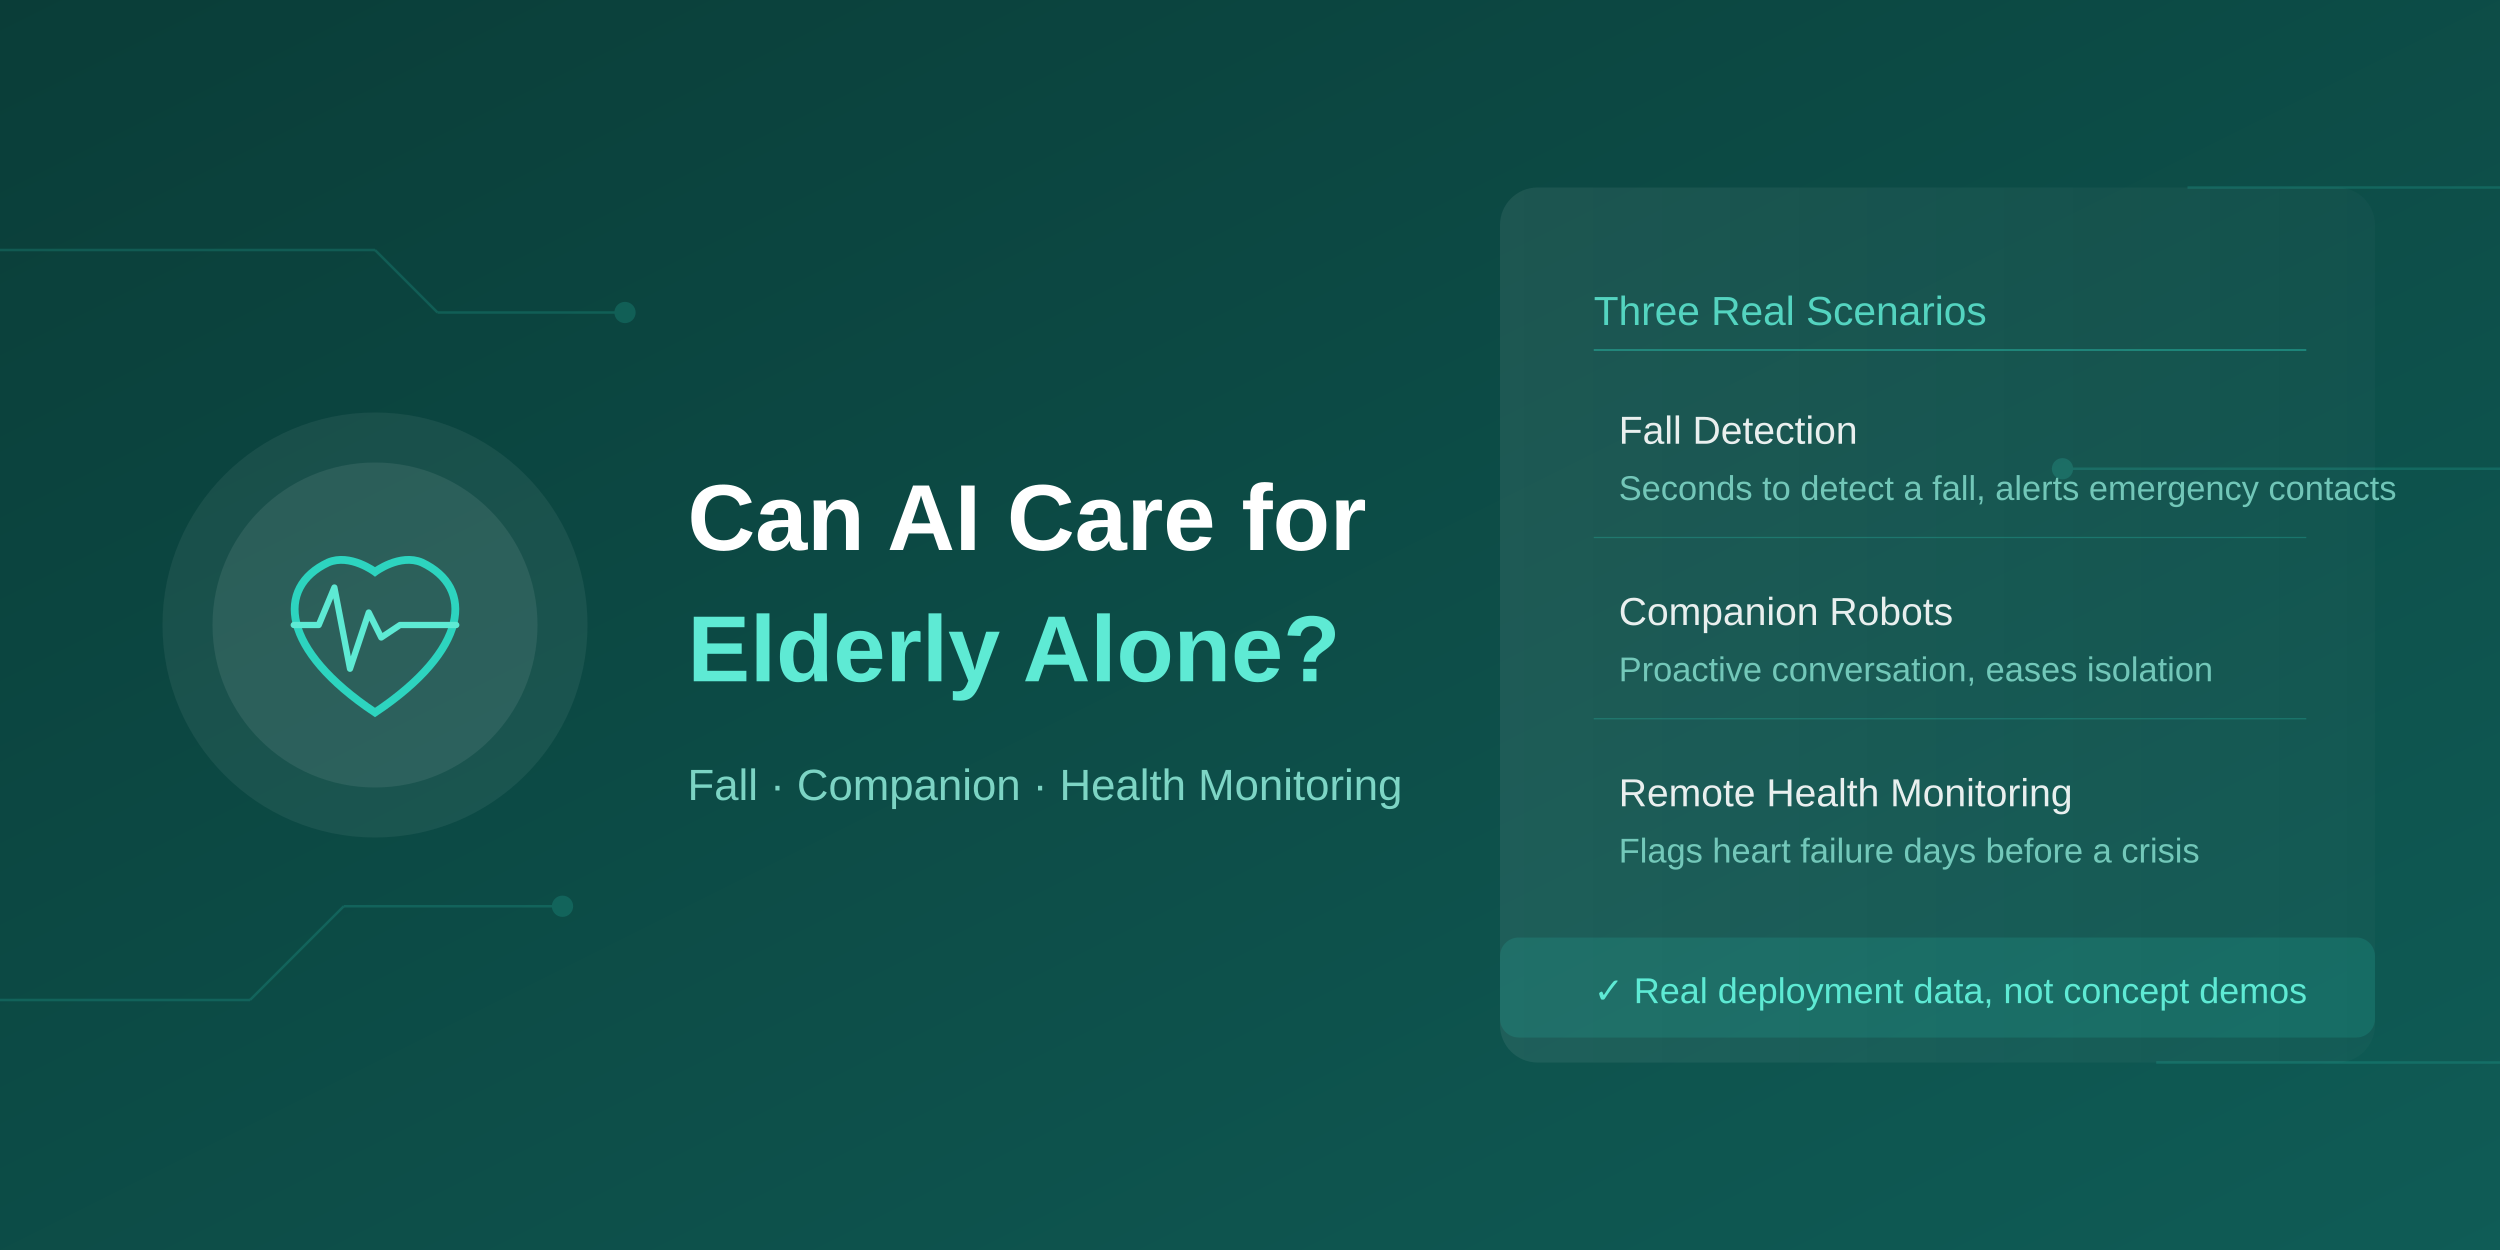
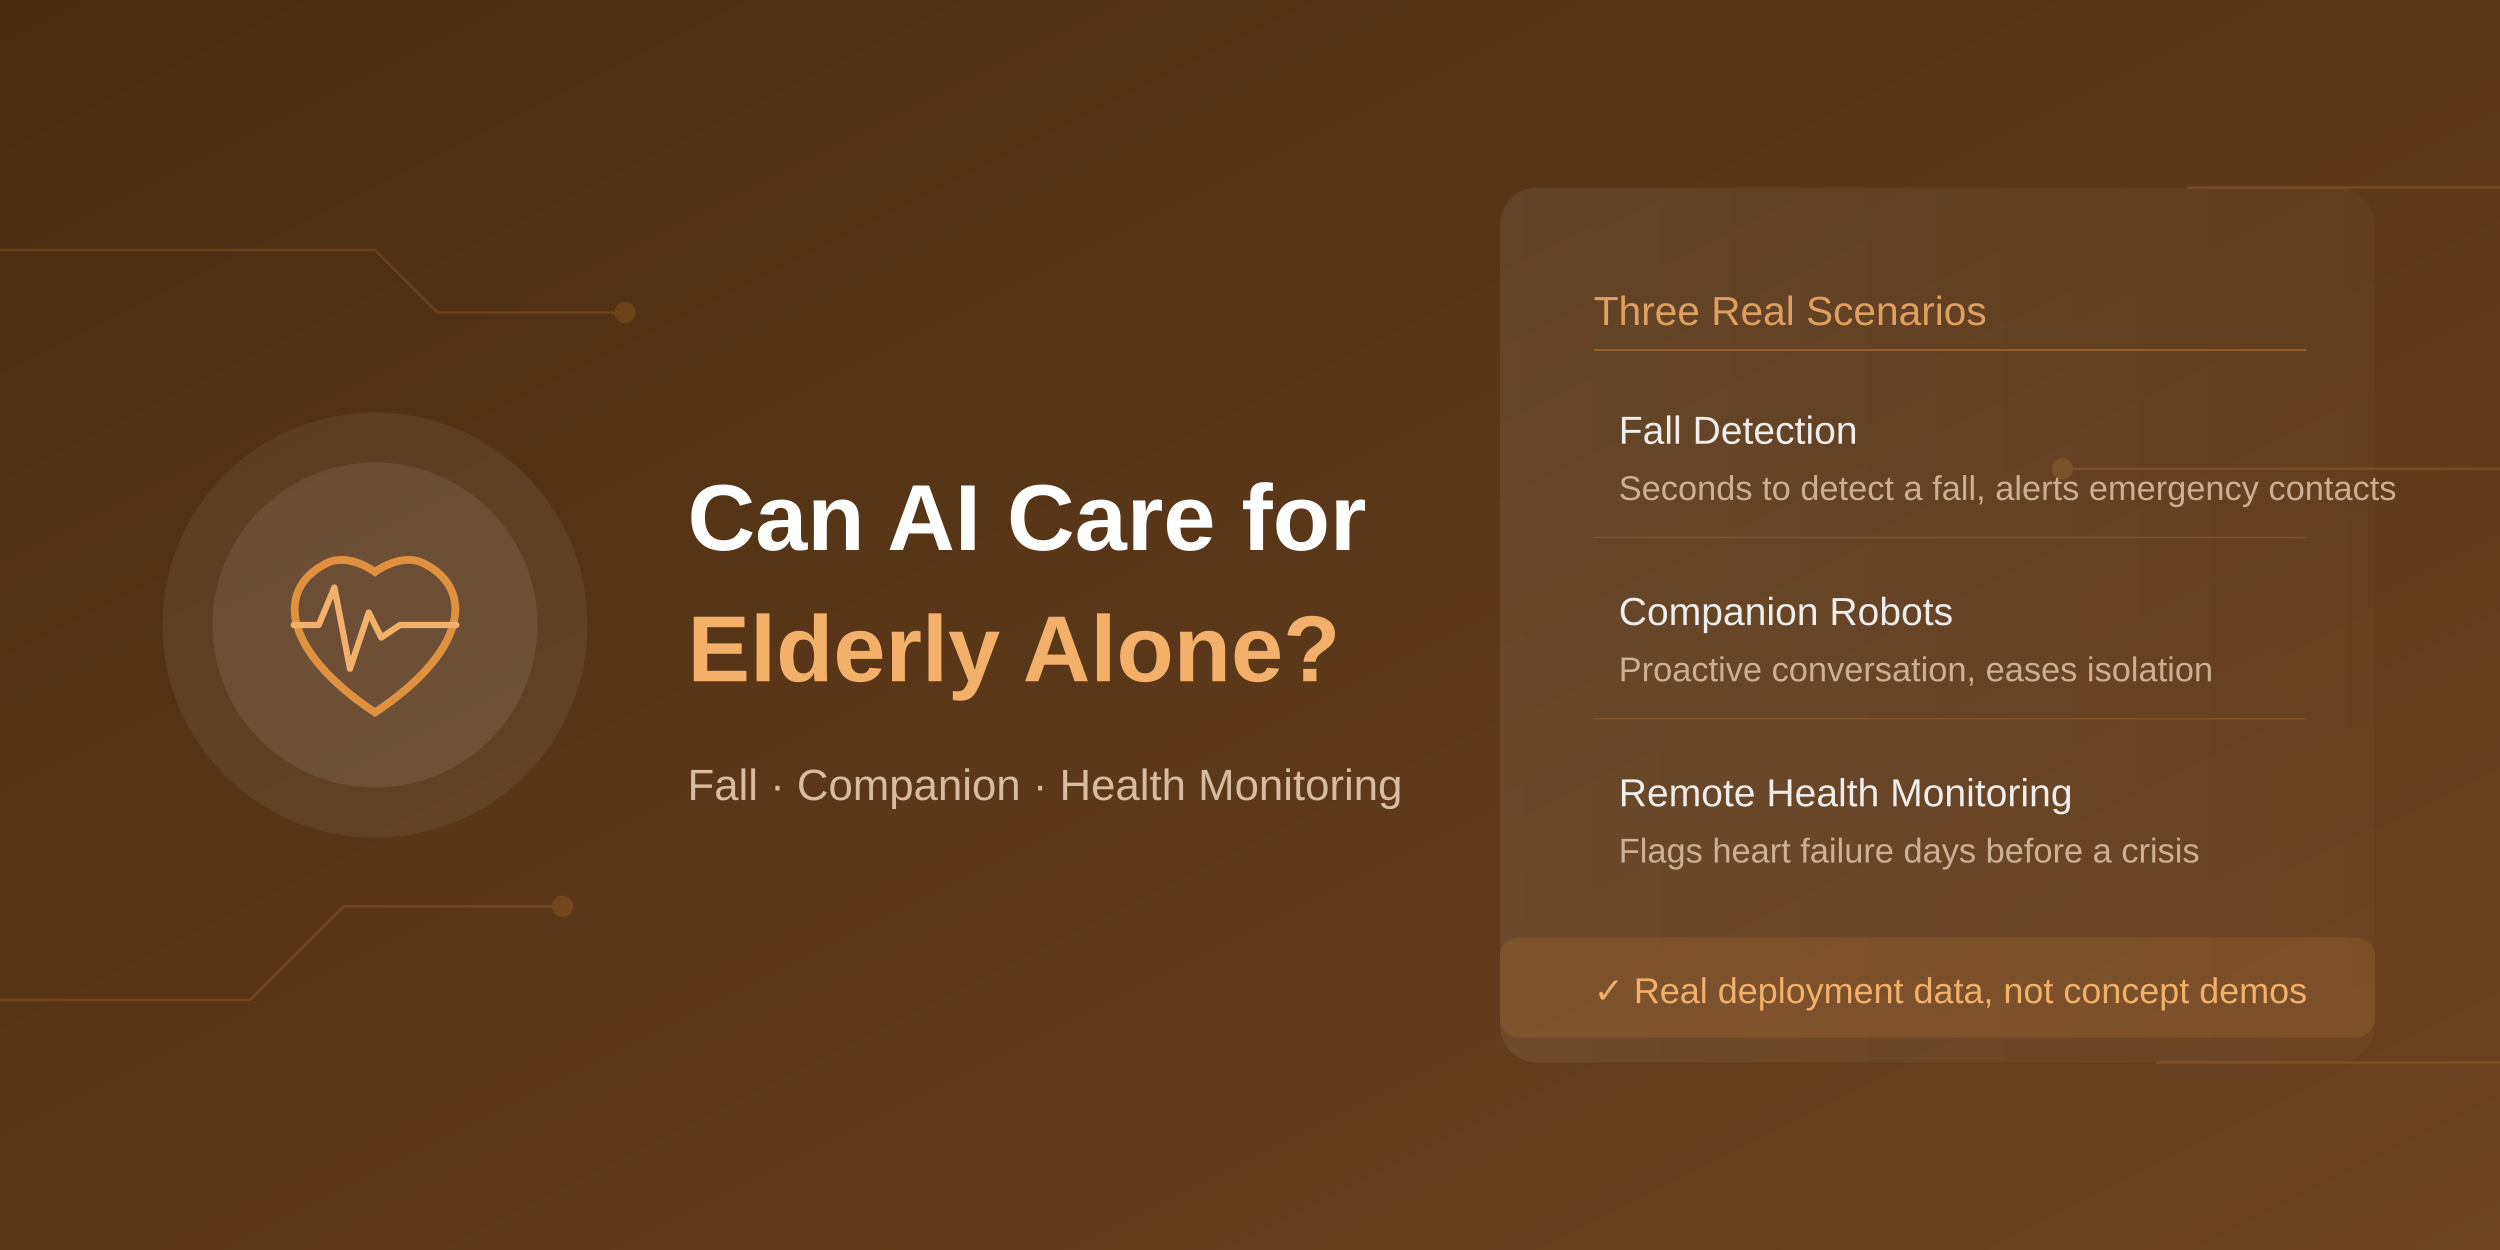
<svg xmlns="http://www.w3.org/2000/svg" width="800" height="400" viewBox="0 0 800 400">
  <defs>
    <linearGradient id="bg" x1="0%" y1="0%" x2="100%" y2="100%">
-       <stop offset="0%" style="stop-color:#0a3d38;stop-opacity:1" />
-       <stop offset="100%" style="stop-color:#0f5c56;stop-opacity:1" />
+       <stop offset="0%" style="stop-color:#4a2c10;stop-opacity:1" />
+       <stop offset="100%" style="stop-color:#6b4321;stop-opacity:1" />
    </linearGradient>
    <linearGradient id="panel" x1="0%" y1="0%" x2="100%" y2="0%">
      <stop offset="0%" style="stop-color:#ffffff;stop-opacity:0.07" />
      <stop offset="100%" style="stop-color:#ffffff;stop-opacity:0.02" />
    </linearGradient>
  </defs>
  <rect width="800" height="400" fill="url(#bg)" />
-   <g stroke="#2dd4bf" stroke-width="0.8" opacity="0.18">
+   <g stroke="#e0913f" stroke-width="0.8" opacity="0.18">
    <line x1="0" y1="80" x2="120" y2="80" />
    <line x1="120" y1="80" x2="140" y2="100" />
    <line x1="140" y1="100" x2="200" y2="100" />
-     <circle cx="200" cy="100" r="3" fill="#2dd4bf" />
+     <circle cx="200" cy="100" r="3" fill="#e0913f" />
    <line x1="0" y1="320" x2="80" y2="320" />
    <line x1="80" y1="320" x2="110" y2="290" />
    <line x1="110" y1="290" x2="180" y2="290" />
-     <circle cx="180" cy="290" r="3" fill="#2dd4bf" />
+     <circle cx="180" cy="290" r="3" fill="#e0913f" />
    <line x1="700" y1="60" x2="800" y2="60" />
    <line x1="690" y1="340" x2="800" y2="340" />
    <line x1="660" y1="150" x2="800" y2="150" />
-     <circle cx="660" cy="150" r="3" fill="#2dd4bf" />
+     <circle cx="660" cy="150" r="3" fill="#e0913f" />
  </g>
  <circle cx="120" cy="200" r="68" fill="#ffffff" fill-opacity="0.06" />
  <circle cx="120" cy="200" r="52" fill="#ffffff" fill-opacity="0.08" />
-   <path d="M120 228 C90 208 88 188 105 180 C112 177 120 183 120 183 C120 183 128 177 135 180 C152 188 150 208 120 228Z" fill="none" stroke="#2dd4bf" stroke-width="2.5" />
-   <polyline points="94,200 102,200 107,188 112,214 118,196 122,204 128,200 146,200" fill="none" stroke="#5eead4" stroke-width="2" stroke-linejoin="round" stroke-linecap="round" />
+   <path d="M120 228 C90 208 88 188 105 180 C112 177 120 183 120 183 C120 183 128 177 135 180 C152 188 150 208 120 228Z" fill="none" stroke="#e0913f" stroke-width="2.5" />
+   <polyline points="94,200 102,200 107,188 112,214 118,196 122,204 128,200 146,200" fill="none" stroke="#f2b06a" stroke-width="2" stroke-linejoin="round" stroke-linecap="round" />
  <rect x="480" y="60" width="280" height="280" rx="12" fill="url(#panel)" />
-   <text x="510" y="104" font-family="Arial,sans-serif" font-size="13" fill="#5eead4" opacity="0.85">Three Real Scenarios</text>
-   <line x1="510" y1="112" x2="738" y2="112" stroke="#2dd4bf" stroke-width="0.6" opacity="0.4" />
+   <text x="510" y="104" font-family="Arial,sans-serif" font-size="13" fill="#f2b06a" opacity="0.85">Three Real Scenarios</text>
+   <line x1="510" y1="112" x2="738" y2="112" stroke="#e0913f" stroke-width="0.6" opacity="0.4" />
  <text x="518" y="142" font-family="Arial,sans-serif" font-size="12.5" fill="#ffffff" opacity="0.9">Fall Detection</text>
-   <text x="518" y="160" font-family="Arial,sans-serif" font-size="11" fill="#99f6e4" opacity="0.7">Seconds to detect a fall, alerts emergency contacts</text>
-   <line x1="510" y1="172" x2="738" y2="172" stroke="#2dd4bf" stroke-width="0.4" opacity="0.25" />
+   <text x="518" y="160" font-family="Arial,sans-serif" font-size="11" fill="#f6ddc4" opacity="0.7">Seconds to detect a fall, alerts emergency contacts</text>
+   <line x1="510" y1="172" x2="738" y2="172" stroke="#e0913f" stroke-width="0.4" opacity="0.25" />
  <text x="518" y="200" font-family="Arial,sans-serif" font-size="12.5" fill="#ffffff" opacity="0.9">Companion Robots</text>
-   <text x="518" y="218" font-family="Arial,sans-serif" font-size="11" fill="#99f6e4" opacity="0.7">Proactive conversation, eases isolation</text>
-   <line x1="510" y1="230" x2="738" y2="230" stroke="#2dd4bf" stroke-width="0.4" opacity="0.25" />
+   <text x="518" y="218" font-family="Arial,sans-serif" font-size="11" fill="#f6ddc4" opacity="0.7">Proactive conversation, eases isolation</text>
+   <line x1="510" y1="230" x2="738" y2="230" stroke="#e0913f" stroke-width="0.4" opacity="0.25" />
  <text x="518" y="258" font-family="Arial,sans-serif" font-size="12.5" fill="#ffffff" opacity="0.9">Remote Health Monitoring</text>
-   <text x="518" y="276" font-family="Arial,sans-serif" font-size="11" fill="#99f6e4" opacity="0.7">Flags heart failure days before a crisis</text>
-   <rect x="480" y="300" width="280" height="32" rx="6" fill="#2dd4bf" fill-opacity="0.15" />
-   <text x="510" y="321" font-family="Arial,sans-serif" font-size="11.5" fill="#5eead4">✓ Real deployment data, not concept demos</text>
+   <text x="518" y="276" font-family="Arial,sans-serif" font-size="11" fill="#f6ddc4" opacity="0.7">Flags heart failure days before a crisis</text>
+   <rect x="480" y="300" width="280" height="32" rx="6" fill="#e0913f" fill-opacity="0.15" />
+   <text x="510" y="321" font-family="Arial,sans-serif" font-size="11.5" fill="#f2b06a">✓ Real deployment data, not concept demos</text>
  <text x="220" y="176" font-family="Arial,sans-serif" font-size="30" font-weight="700" fill="#ffffff">Can AI Care for</text>
-   <text x="220" y="218" font-family="Arial,sans-serif" font-size="30" font-weight="700" fill="#5eead4">Elderly Alone?</text>
-   <text x="220" y="256" font-family="Arial,sans-serif" font-size="14" fill="#99f6e4" opacity="0.8">Fall · Companion · Health Monitoring</text>
+   <text x="220" y="218" font-family="Arial,sans-serif" font-size="30" font-weight="700" fill="#f2b06a">Elderly Alone?</text>
+   <text x="220" y="256" font-family="Arial,sans-serif" font-size="14" fill="#f6ddc4" opacity="0.8">Fall · Companion · Health Monitoring</text>
</svg>
